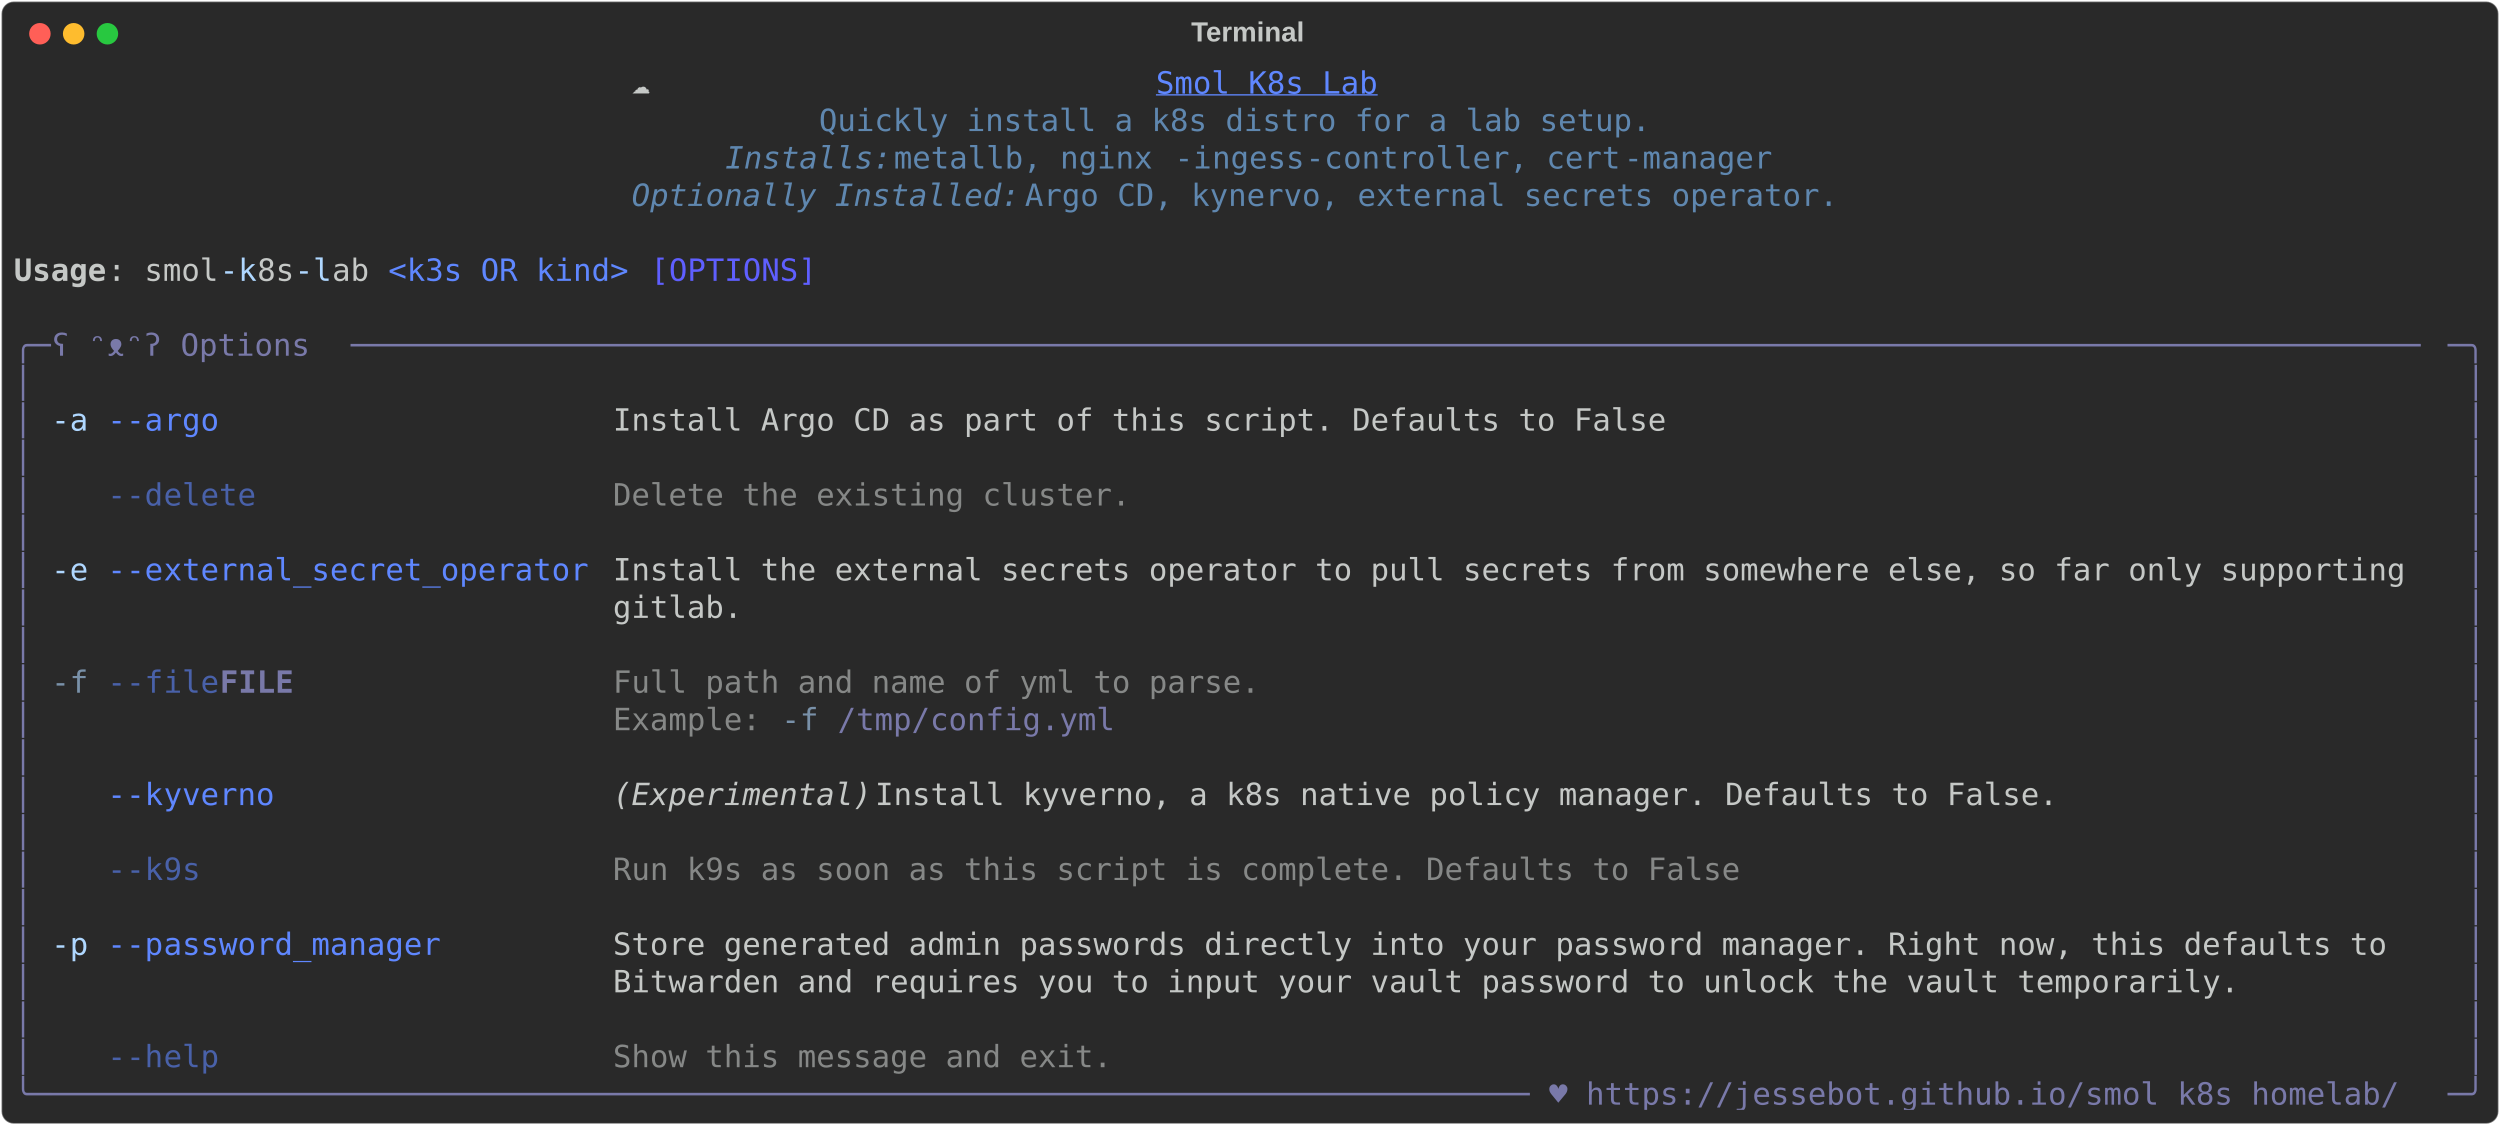
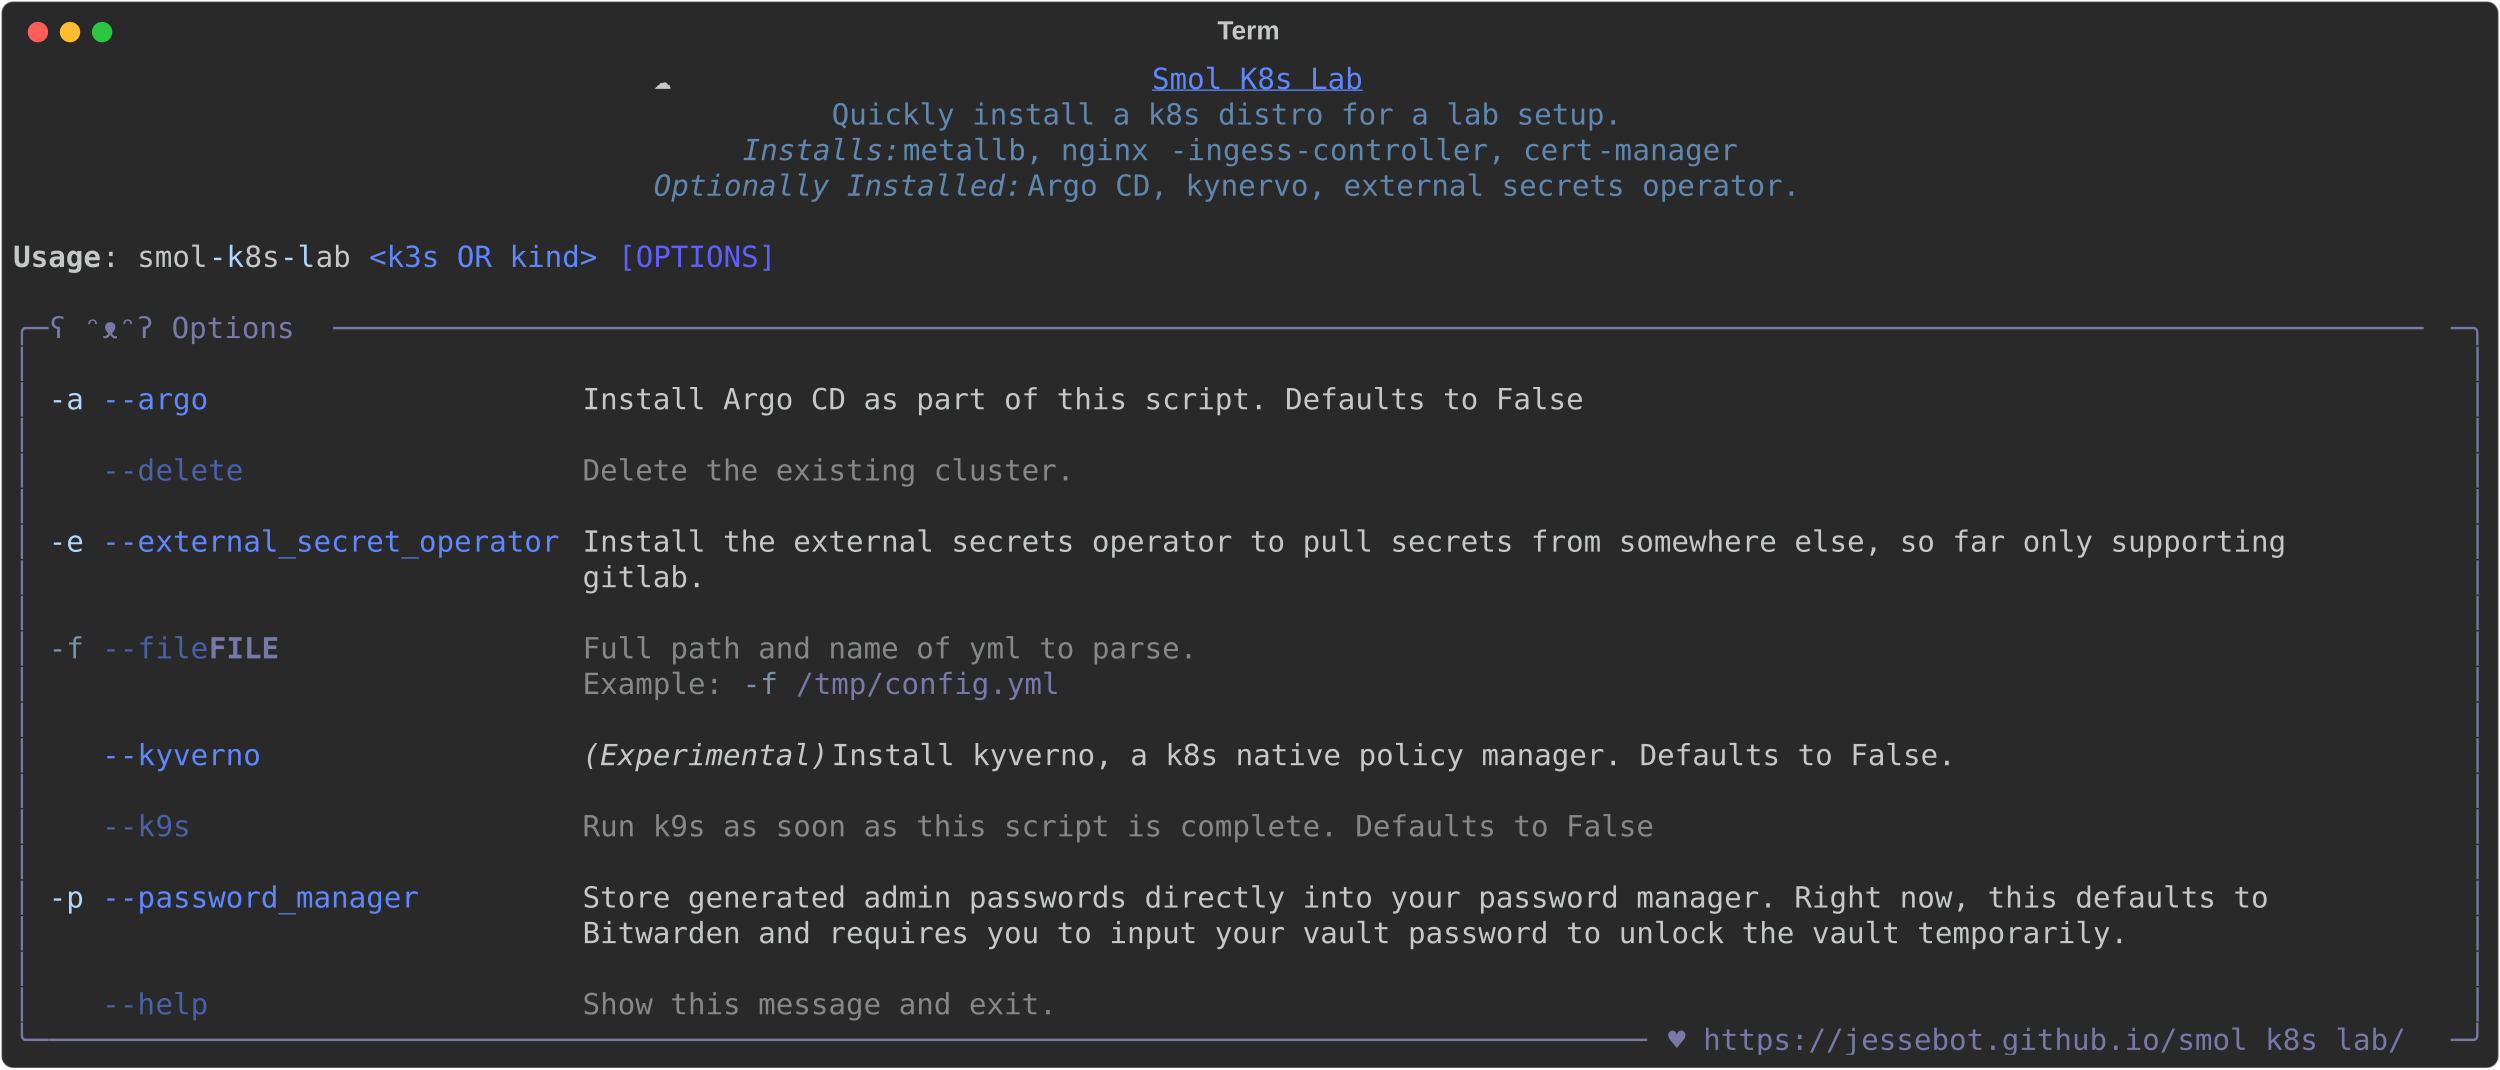
- <svg xmlns="http://www.w3.org/2000/svg" class="rich-terminal" viewBox="0 0 1629 733.2">
+ <svg xmlns="http://www.w3.org/2000/svg" class="rich-terminal" viewBox="0 0 1714 733.2">
  <style>

    @font-face {
        font-family: "Fira Code";
        src: local("FiraCode-Regular"),
                url("https://cdnjs.cloudflare.com/ajax/libs/firacode/6.2.0/woff2/FiraCode-Regular.woff2") format("woff2"),
                url("https://cdnjs.cloudflare.com/ajax/libs/firacode/6.2.0/woff/FiraCode-Regular.woff") format("woff");
        font-style: normal;
        font-weight: 400;
    }
    @font-face {
        font-family: "Fira Code";
        src: local("FiraCode-Bold"),
                url("https://cdnjs.cloudflare.com/ajax/libs/firacode/6.2.0/woff2/FiraCode-Bold.woff2") format("woff2"),
                url("https://cdnjs.cloudflare.com/ajax/libs/firacode/6.2.0/woff/FiraCode-Bold.woff") format("woff");
        font-style: bold;
        font-weight: 700;
    }

-     .terminal-3109643729-matrix {
+     .terminal-3395918740-matrix {
        font-family: Fira Code, monospace;
        font-size: 20px;
        line-height: 24.4px;
        font-variant-east-asian: full-width;
    }

-     .terminal-3109643729-title {
+     .terminal-3395918740-title {
        font-size: 18px;
        font-weight: bold;
        font-family: arial;
    }

-     .terminal-3109643729-r1 { fill: #c5c8c6 }
- .terminal-3109643729-r2 { fill: #5f87ff;text-decoration: underline; }
- .terminal-3109643729-r3 { fill: #5f87af }
- .terminal-3109643729-r4 { fill: #5f87af;font-style: italic; }
- .terminal-3109643729-r5 { fill: #c5c8c6;font-weight: bold }
- .terminal-3109643729-r6 { fill: #afd7ff }
- .terminal-3109643729-r7 { fill: #5f87ff }
- .terminal-3109643729-r8 { fill: #5f5fff }
- .terminal-3109643729-r9 { fill: #7979a9 }
- .terminal-3109643729-r10 { fill: #868887 }
- .terminal-3109643729-r11 { fill: #4961a9 }
- .terminal-3109643729-r12 { fill: #7991a9 }
- .terminal-3109643729-r13 { fill: #7979a9;font-weight: bold }
- .terminal-3109643729-r14 { fill: #c5c8c6;font-style: italic; }
+     .terminal-3395918740-r1 { fill: #c5c8c6 }
+ .terminal-3395918740-r2 { fill: #5f87ff;text-decoration: underline; }
+ .terminal-3395918740-r3 { fill: #5f87af }
+ .terminal-3395918740-r4 { fill: #5f87af;font-style: italic; }
+ .terminal-3395918740-r5 { fill: #c5c8c6;font-weight: bold }
+ .terminal-3395918740-r6 { fill: #afd7ff }
+ .terminal-3395918740-r7 { fill: #5f87ff }
+ .terminal-3395918740-r8 { fill: #5f5fff }
+ .terminal-3395918740-r9 { fill: #7979a9 }
+ .terminal-3395918740-r10 { fill: #868887 }
+ .terminal-3395918740-r11 { fill: #4961a9 }
+ .terminal-3395918740-r12 { fill: #7991a9 }
+ .terminal-3395918740-r13 { fill: #7979a9;font-weight: bold }
+ .terminal-3395918740-r14 { fill: #c5c8c6;font-style: italic; }
    </style>
  <defs>
-     <clipPath id="terminal-3109643729-clip-terminal">
-       <rect x="0" y="0" width="1609.4" height="682.2" />
-     </clipPath>
-     <clipPath id="terminal-3109643729-line-0">
-       <rect x="0" y="1.5" width="1610.4" height="24.65" />
-     </clipPath>
-     <clipPath id="terminal-3109643729-line-1">
-       <rect x="0" y="25.9" width="1610.4" height="24.65" />
-     </clipPath>
-     <clipPath id="terminal-3109643729-line-2">
-       <rect x="0" y="50.3" width="1610.4" height="24.65" />
-     </clipPath>
-     <clipPath id="terminal-3109643729-line-3">
-       <rect x="0" y="74.7" width="1610.4" height="24.65" />
-     </clipPath>
-     <clipPath id="terminal-3109643729-line-4">
-       <rect x="0" y="99.1" width="1610.4" height="24.65" />
-     </clipPath>
-     <clipPath id="terminal-3109643729-line-5">
-       <rect x="0" y="123.5" width="1610.4" height="24.65" />
-     </clipPath>
-     <clipPath id="terminal-3109643729-line-6">
-       <rect x="0" y="147.9" width="1610.4" height="24.65" />
-     </clipPath>
-     <clipPath id="terminal-3109643729-line-7">
-       <rect x="0" y="172.3" width="1610.4" height="24.65" />
-     </clipPath>
-     <clipPath id="terminal-3109643729-line-8">
-       <rect x="0" y="196.7" width="1610.4" height="24.65" />
-     </clipPath>
-     <clipPath id="terminal-3109643729-line-9">
-       <rect x="0" y="221.1" width="1610.4" height="24.65" />
-     </clipPath>
-     <clipPath id="terminal-3109643729-line-10">
-       <rect x="0" y="245.5" width="1610.4" height="24.65" />
-     </clipPath>
-     <clipPath id="terminal-3109643729-line-11">
-       <rect x="0" y="269.9" width="1610.4" height="24.65" />
-     </clipPath>
-     <clipPath id="terminal-3109643729-line-12">
-       <rect x="0" y="294.3" width="1610.4" height="24.65" />
-     </clipPath>
-     <clipPath id="terminal-3109643729-line-13">
-       <rect x="0" y="318.7" width="1610.4" height="24.65" />
-     </clipPath>
-     <clipPath id="terminal-3109643729-line-14">
-       <rect x="0" y="343.1" width="1610.4" height="24.65" />
-     </clipPath>
-     <clipPath id="terminal-3109643729-line-15">
-       <rect x="0" y="367.5" width="1610.4" height="24.65" />
-     </clipPath>
-     <clipPath id="terminal-3109643729-line-16">
-       <rect x="0" y="391.9" width="1610.4" height="24.65" />
-     </clipPath>
-     <clipPath id="terminal-3109643729-line-17">
-       <rect x="0" y="416.3" width="1610.4" height="24.65" />
-     </clipPath>
-     <clipPath id="terminal-3109643729-line-18">
-       <rect x="0" y="440.7" width="1610.4" height="24.65" />
-     </clipPath>
-     <clipPath id="terminal-3109643729-line-19">
-       <rect x="0" y="465.1" width="1610.4" height="24.65" />
-     </clipPath>
-     <clipPath id="terminal-3109643729-line-20">
-       <rect x="0" y="489.5" width="1610.4" height="24.65" />
-     </clipPath>
-     <clipPath id="terminal-3109643729-line-21">
-       <rect x="0" y="513.9" width="1610.4" height="24.65" />
-     </clipPath>
-     <clipPath id="terminal-3109643729-line-22">
-       <rect x="0" y="538.3" width="1610.4" height="24.65" />
-     </clipPath>
-     <clipPath id="terminal-3109643729-line-23">
-       <rect x="0" y="562.7" width="1610.4" height="24.65" />
-     </clipPath>
-     <clipPath id="terminal-3109643729-line-24">
-       <rect x="0" y="587.1" width="1610.4" height="24.65" />
-     </clipPath>
-     <clipPath id="terminal-3109643729-line-25">
-       <rect x="0" y="611.5" width="1610.4" height="24.65" />
-     </clipPath>
-     <clipPath id="terminal-3109643729-line-26">
-       <rect x="0" y="635.9" width="1610.4" height="24.65" />
+     <clipPath id="terminal-3395918740-clip-terminal">
+       <rect x="0" y="0" width="1694.8" height="682.2" />
+     </clipPath>
+     <clipPath id="terminal-3395918740-line-0">
+       <rect x="0" y="1.5" width="1695.8" height="24.65" />
+     </clipPath>
+     <clipPath id="terminal-3395918740-line-1">
+       <rect x="0" y="25.9" width="1695.8" height="24.65" />
+     </clipPath>
+     <clipPath id="terminal-3395918740-line-2">
+       <rect x="0" y="50.3" width="1695.8" height="24.65" />
+     </clipPath>
+     <clipPath id="terminal-3395918740-line-3">
+       <rect x="0" y="74.7" width="1695.8" height="24.65" />
+     </clipPath>
+     <clipPath id="terminal-3395918740-line-4">
+       <rect x="0" y="99.1" width="1695.8" height="24.65" />
+     </clipPath>
+     <clipPath id="terminal-3395918740-line-5">
+       <rect x="0" y="123.5" width="1695.8" height="24.65" />
+     </clipPath>
+     <clipPath id="terminal-3395918740-line-6">
+       <rect x="0" y="147.9" width="1695.8" height="24.65" />
+     </clipPath>
+     <clipPath id="terminal-3395918740-line-7">
+       <rect x="0" y="172.3" width="1695.8" height="24.65" />
+     </clipPath>
+     <clipPath id="terminal-3395918740-line-8">
+       <rect x="0" y="196.7" width="1695.8" height="24.65" />
+     </clipPath>
+     <clipPath id="terminal-3395918740-line-9">
+       <rect x="0" y="221.1" width="1695.8" height="24.65" />
+     </clipPath>
+     <clipPath id="terminal-3395918740-line-10">
+       <rect x="0" y="245.5" width="1695.8" height="24.65" />
+     </clipPath>
+     <clipPath id="terminal-3395918740-line-11">
+       <rect x="0" y="269.9" width="1695.8" height="24.65" />
+     </clipPath>
+     <clipPath id="terminal-3395918740-line-12">
+       <rect x="0" y="294.3" width="1695.8" height="24.65" />
+     </clipPath>
+     <clipPath id="terminal-3395918740-line-13">
+       <rect x="0" y="318.7" width="1695.8" height="24.65" />
+     </clipPath>
+     <clipPath id="terminal-3395918740-line-14">
+       <rect x="0" y="343.1" width="1695.8" height="24.65" />
+     </clipPath>
+     <clipPath id="terminal-3395918740-line-15">
+       <rect x="0" y="367.5" width="1695.8" height="24.65" />
+     </clipPath>
+     <clipPath id="terminal-3395918740-line-16">
+       <rect x="0" y="391.9" width="1695.8" height="24.65" />
+     </clipPath>
+     <clipPath id="terminal-3395918740-line-17">
+       <rect x="0" y="416.3" width="1695.8" height="24.65" />
+     </clipPath>
+     <clipPath id="terminal-3395918740-line-18">
+       <rect x="0" y="440.7" width="1695.8" height="24.65" />
+     </clipPath>
+     <clipPath id="terminal-3395918740-line-19">
+       <rect x="0" y="465.1" width="1695.8" height="24.65" />
+     </clipPath>
+     <clipPath id="terminal-3395918740-line-20">
+       <rect x="0" y="489.5" width="1695.8" height="24.65" />
+     </clipPath>
+     <clipPath id="terminal-3395918740-line-21">
+       <rect x="0" y="513.9" width="1695.8" height="24.65" />
+     </clipPath>
+     <clipPath id="terminal-3395918740-line-22">
+       <rect x="0" y="538.3" width="1695.8" height="24.65" />
+     </clipPath>
+     <clipPath id="terminal-3395918740-line-23">
+       <rect x="0" y="562.7" width="1695.8" height="24.65" />
+     </clipPath>
+     <clipPath id="terminal-3395918740-line-24">
+       <rect x="0" y="587.1" width="1695.8" height="24.65" />
+     </clipPath>
+     <clipPath id="terminal-3395918740-line-25">
+       <rect x="0" y="611.5" width="1695.8" height="24.65" />
+     </clipPath>
+     <clipPath id="terminal-3395918740-line-26">
+       <rect x="0" y="635.9" width="1695.8" height="24.65" />
    </clipPath>
  </defs>
-   <rect fill="#292929" stroke="rgba(255,255,255,0.35)" stroke-width="1" x="1" y="1" width="1627" height="731.2" rx="8" />
-   <text class="terminal-3109643729-title" fill="#c5c8c6" text-anchor="middle" x="813" y="27">Terminal</text>
+   <rect fill="#292929" stroke="rgba(255,255,255,0.35)" stroke-width="1" x="1" y="1" width="1712" height="731.2" rx="8" />
+   <text class="terminal-3395918740-title" fill="#c5c8c6" text-anchor="middle" x="856" y="27">Term</text>
  <g transform="translate(26,22)">
    <circle cx="0" cy="0" r="7" fill="#ff5f57" />
    <circle cx="22" cy="0" r="7" fill="#febc2e" />
    <circle cx="44" cy="0" r="7" fill="#28c840" />
  </g>
-   <g transform="translate(9, 41)" clip-path="url(#terminal-3109643729-clip-terminal)">
-     <g class="terminal-3109643729-matrix">
-       <text class="terminal-3109643729-r1" x="402.6" y="20" textLength="341.6" clip-path="url(#terminal-3109643729-line-0)">                          ☁ </text>
-       <text class="terminal-3109643729-r2" x="744.2" y="20" textLength="146.4" clip-path="url(#terminal-3109643729-line-0)">Smol K8s Lab</text>
-       <text class="terminal-3109643729-r1" x="1610.4" y="20" textLength="12.2" clip-path="url(#terminal-3109643729-line-0)">
- </text>
-       <text class="terminal-3109643729-r3" x="524.6" y="44.4" textLength="549" clip-path="url(#terminal-3109643729-line-1)">Quickly install a k8s distro for a lab setup.</text>
-       <text class="terminal-3109643729-r1" x="1610.4" y="44.4" textLength="12.2" clip-path="url(#terminal-3109643729-line-1)">
- </text>
-       <text class="terminal-3109643729-r4" x="463.6" y="68.8" textLength="109.8" clip-path="url(#terminal-3109643729-line-2)">Installs:</text>
-       <text class="terminal-3109643729-r3" x="573.4" y="68.8" textLength="183" clip-path="url(#terminal-3109643729-line-2)"> metallb, nginx</text>
-       <text class="terminal-3109643729-r3" x="756.4" y="68.8" textLength="24.4" clip-path="url(#terminal-3109643729-line-2)">-i</text>
-       <text class="terminal-3109643729-r3" x="780.8" y="68.8" textLength="61" clip-path="url(#terminal-3109643729-line-2)">ngess</text>
-       <text class="terminal-3109643729-r3" x="841.8" y="68.8" textLength="24.4" clip-path="url(#terminal-3109643729-line-2)">-c</text>
-       <text class="terminal-3109643729-r3" x="866.2" y="68.8" textLength="183" clip-path="url(#terminal-3109643729-line-2)">ontroller, cert</text>
-       <text class="terminal-3109643729-r3" x="1049.2" y="68.8" textLength="24.4" clip-path="url(#terminal-3109643729-line-2)">-m</text>
-       <text class="terminal-3109643729-r3" x="1073.6" y="68.8" textLength="73.2" clip-path="url(#terminal-3109643729-line-2)">anager</text>
-       <text class="terminal-3109643729-r1" x="1610.4" y="68.8" textLength="12.2" clip-path="url(#terminal-3109643729-line-2)">
- </text>
-       <text class="terminal-3109643729-r4" x="402.6" y="93.2" textLength="256.2" clip-path="url(#terminal-3109643729-line-3)">Optionally Installed:</text>
-       <text class="terminal-3109643729-r3" x="658.8" y="93.2" textLength="549" clip-path="url(#terminal-3109643729-line-3)"> Argo CD, kynervo, external secrets operator.</text>
-       <text class="terminal-3109643729-r1" x="1610.4" y="93.2" textLength="12.2" clip-path="url(#terminal-3109643729-line-3)">
- </text>
-       <text class="terminal-3109643729-r1" x="1610.4" y="117.6" textLength="12.2" clip-path="url(#terminal-3109643729-line-4)">
- </text>
-       <text class="terminal-3109643729-r5" x="0" y="142" textLength="61" clip-path="url(#terminal-3109643729-line-5)">Usage</text>
-       <text class="terminal-3109643729-r1" x="61" y="142" textLength="73.2" clip-path="url(#terminal-3109643729-line-5)">: smol</text>
-       <text class="terminal-3109643729-r6" x="134.2" y="142" textLength="24.4" clip-path="url(#terminal-3109643729-line-5)">-k</text>
-       <text class="terminal-3109643729-r1" x="158.6" y="142" textLength="24.4" clip-path="url(#terminal-3109643729-line-5)">8s</text>
-       <text class="terminal-3109643729-r6" x="183" y="142" textLength="24.4" clip-path="url(#terminal-3109643729-line-5)">-l</text>
-       <text class="terminal-3109643729-r1" x="207.4" y="142" textLength="36.6" clip-path="url(#terminal-3109643729-line-5)">ab </text>
-       <text class="terminal-3109643729-r7" x="244" y="142" textLength="170.8" clip-path="url(#terminal-3109643729-line-5)">&lt;k3s OR kind&gt; </text>
-       <text class="terminal-3109643729-r8" x="414.8" y="142" textLength="109.8" clip-path="url(#terminal-3109643729-line-5)">[OPTIONS]</text>
-       <text class="terminal-3109643729-r1" x="1610.4" y="142" textLength="12.2" clip-path="url(#terminal-3109643729-line-5)">
- </text>
-       <text class="terminal-3109643729-r1" x="1610.4" y="166.4" textLength="12.2" clip-path="url(#terminal-3109643729-line-6)">
- </text>
-       <text class="terminal-3109643729-r9" x="0" y="190.8" textLength="24.4" clip-path="url(#terminal-3109643729-line-7)">╭─</text>
-       <text class="terminal-3109643729-r9" x="24.4" y="190.8" textLength="195.2" clip-path="url(#terminal-3109643729-line-7)"> ʕ ᵔᴥᵔʔ Options </text>
-       <text class="terminal-3109643729-r9" x="219.6" y="190.8" textLength="1366.4" clip-path="url(#terminal-3109643729-line-7)">────────────────────────────────────────────────────────────────────────────────────────────────────────────────</text>
-       <text class="terminal-3109643729-r9" x="1586" y="190.8" textLength="24.4" clip-path="url(#terminal-3109643729-line-7)">─╮</text>
-       <text class="terminal-3109643729-r1" x="1610.4" y="190.8" textLength="12.2" clip-path="url(#terminal-3109643729-line-7)">
- </text>
-       <text class="terminal-3109643729-r9" x="0" y="215.2" textLength="12.2" clip-path="url(#terminal-3109643729-line-8)">│</text>
-       <text class="terminal-3109643729-r9" x="1598.2" y="215.2" textLength="12.2" clip-path="url(#terminal-3109643729-line-8)">│</text>
-       <text class="terminal-3109643729-r1" x="1610.4" y="215.2" textLength="12.2" clip-path="url(#terminal-3109643729-line-8)">
- </text>
-       <text class="terminal-3109643729-r9" x="0" y="239.6" textLength="12.2" clip-path="url(#terminal-3109643729-line-9)">│</text>
-       <text class="terminal-3109643729-r6" x="24.4" y="239.6" textLength="24.4" clip-path="url(#terminal-3109643729-line-9)">-a</text>
-       <text class="terminal-3109643729-r7" x="61" y="239.6" textLength="12.2" clip-path="url(#terminal-3109643729-line-9)">-</text>
-       <text class="terminal-3109643729-r7" x="73.2" y="239.6" textLength="24.4" clip-path="url(#terminal-3109643729-line-9)">-a</text>
-       <text class="terminal-3109643729-r7" x="97.6" y="239.6" textLength="36.6" clip-path="url(#terminal-3109643729-line-9)">rgo</text>
-       <text class="terminal-3109643729-r1" x="390.4" y="239.6" textLength="1183.4" clip-path="url(#terminal-3109643729-line-9)">Install Argo CD as part of this script. Defaults to False                                        </text>
-       <text class="terminal-3109643729-r9" x="1598.2" y="239.6" textLength="12.2" clip-path="url(#terminal-3109643729-line-9)">│</text>
-       <text class="terminal-3109643729-r1" x="1610.4" y="239.6" textLength="12.2" clip-path="url(#terminal-3109643729-line-9)">
- </text>
-       <text class="terminal-3109643729-r9" x="0" y="264" textLength="12.2" clip-path="url(#terminal-3109643729-line-10)">│</text>
-       <text class="terminal-3109643729-r9" x="1598.2" y="264" textLength="12.2" clip-path="url(#terminal-3109643729-line-10)">│</text>
-       <text class="terminal-3109643729-r1" x="1610.4" y="264" textLength="12.2" clip-path="url(#terminal-3109643729-line-10)">
- </text>
-       <text class="terminal-3109643729-r9" x="0" y="288.4" textLength="12.2" clip-path="url(#terminal-3109643729-line-11)">│</text>
-       <text class="terminal-3109643729-r11" x="61" y="288.4" textLength="12.2" clip-path="url(#terminal-3109643729-line-11)">-</text>
-       <text class="terminal-3109643729-r11" x="73.2" y="288.4" textLength="24.4" clip-path="url(#terminal-3109643729-line-11)">-d</text>
-       <text class="terminal-3109643729-r11" x="97.6" y="288.4" textLength="61" clip-path="url(#terminal-3109643729-line-11)">elete</text>
-       <text class="terminal-3109643729-r10" x="390.4" y="288.4" textLength="1183.4" clip-path="url(#terminal-3109643729-line-11)">Delete the existing cluster.                                                                     </text>
-       <text class="terminal-3109643729-r9" x="1598.2" y="288.4" textLength="12.2" clip-path="url(#terminal-3109643729-line-11)">│</text>
-       <text class="terminal-3109643729-r1" x="1610.4" y="288.4" textLength="12.2" clip-path="url(#terminal-3109643729-line-11)">
- </text>
-       <text class="terminal-3109643729-r9" x="0" y="312.8" textLength="12.2" clip-path="url(#terminal-3109643729-line-12)">│</text>
-       <text class="terminal-3109643729-r9" x="1598.2" y="312.8" textLength="12.2" clip-path="url(#terminal-3109643729-line-12)">│</text>
-       <text class="terminal-3109643729-r1" x="1610.4" y="312.8" textLength="12.2" clip-path="url(#terminal-3109643729-line-12)">
- </text>
-       <text class="terminal-3109643729-r9" x="0" y="337.2" textLength="12.2" clip-path="url(#terminal-3109643729-line-13)">│</text>
-       <text class="terminal-3109643729-r6" x="24.4" y="337.2" textLength="24.4" clip-path="url(#terminal-3109643729-line-13)">-e</text>
-       <text class="terminal-3109643729-r7" x="61" y="337.2" textLength="12.2" clip-path="url(#terminal-3109643729-line-13)">-</text>
-       <text class="terminal-3109643729-r7" x="73.2" y="337.2" textLength="24.4" clip-path="url(#terminal-3109643729-line-13)">-e</text>
-       <text class="terminal-3109643729-r7" x="97.6" y="337.2" textLength="280.6" clip-path="url(#terminal-3109643729-line-13)">xternal_secret_operator</text>
-       <text class="terminal-3109643729-r1" x="390.4" y="337.2" textLength="1183.4" clip-path="url(#terminal-3109643729-line-13)">Install the external secrets operator to pull secrets from somewhere else, so far only supporting</text>
-       <text class="terminal-3109643729-r9" x="1598.2" y="337.2" textLength="12.2" clip-path="url(#terminal-3109643729-line-13)">│</text>
-       <text class="terminal-3109643729-r1" x="1610.4" y="337.2" textLength="12.2" clip-path="url(#terminal-3109643729-line-13)">
- </text>
-       <text class="terminal-3109643729-r9" x="0" y="361.6" textLength="12.2" clip-path="url(#terminal-3109643729-line-14)">│</text>
-       <text class="terminal-3109643729-r1" x="390.4" y="361.6" textLength="1183.4" clip-path="url(#terminal-3109643729-line-14)">gitlab.                                                                                          </text>
-       <text class="terminal-3109643729-r9" x="1598.2" y="361.6" textLength="12.2" clip-path="url(#terminal-3109643729-line-14)">│</text>
-       <text class="terminal-3109643729-r1" x="1610.4" y="361.6" textLength="12.2" clip-path="url(#terminal-3109643729-line-14)">
- </text>
-       <text class="terminal-3109643729-r9" x="0" y="386" textLength="12.2" clip-path="url(#terminal-3109643729-line-15)">│</text>
-       <text class="terminal-3109643729-r9" x="1598.2" y="386" textLength="12.2" clip-path="url(#terminal-3109643729-line-15)">│</text>
-       <text class="terminal-3109643729-r1" x="1610.4" y="386" textLength="12.2" clip-path="url(#terminal-3109643729-line-15)">
- </text>
-       <text class="terminal-3109643729-r9" x="0" y="410.4" textLength="12.2" clip-path="url(#terminal-3109643729-line-16)">│</text>
-       <text class="terminal-3109643729-r12" x="24.4" y="410.4" textLength="24.4" clip-path="url(#terminal-3109643729-line-16)">-f</text>
-       <text class="terminal-3109643729-r11" x="61" y="410.4" textLength="12.2" clip-path="url(#terminal-3109643729-line-16)">-</text>
-       <text class="terminal-3109643729-r11" x="73.2" y="410.4" textLength="24.4" clip-path="url(#terminal-3109643729-line-16)">-f</text>
-       <text class="terminal-3109643729-r11" x="97.6" y="410.4" textLength="36.6" clip-path="url(#terminal-3109643729-line-16)">ile</text>
-       <text class="terminal-3109643729-r13" x="134.2" y="410.4" textLength="61" clip-path="url(#terminal-3109643729-line-16)"> FILE</text>
-       <text class="terminal-3109643729-r10" x="390.4" y="410.4" textLength="1183.4" clip-path="url(#terminal-3109643729-line-16)">Full path and name of yml to parse.                                                              </text>
-       <text class="terminal-3109643729-r9" x="1598.2" y="410.4" textLength="12.2" clip-path="url(#terminal-3109643729-line-16)">│</text>
-       <text class="terminal-3109643729-r1" x="1610.4" y="410.4" textLength="12.2" clip-path="url(#terminal-3109643729-line-16)">
- </text>
-       <text class="terminal-3109643729-r9" x="0" y="434.8" textLength="12.2" clip-path="url(#terminal-3109643729-line-17)">│</text>
-       <text class="terminal-3109643729-r10" x="390.4" y="434.8" textLength="109.8" clip-path="url(#terminal-3109643729-line-17)">Example: </text>
-       <text class="terminal-3109643729-r12" x="500.2" y="434.8" textLength="24.4" clip-path="url(#terminal-3109643729-line-17)">-f</text>
-       <text class="terminal-3109643729-r9" x="536.8" y="434.8" textLength="183" clip-path="url(#terminal-3109643729-line-17)">/tmp/config.yml</text>
-       <text class="terminal-3109643729-r9" x="1598.2" y="434.8" textLength="12.2" clip-path="url(#terminal-3109643729-line-17)">│</text>
-       <text class="terminal-3109643729-r1" x="1610.4" y="434.8" textLength="12.2" clip-path="url(#terminal-3109643729-line-17)">
- </text>
-       <text class="terminal-3109643729-r9" x="0" y="459.2" textLength="12.2" clip-path="url(#terminal-3109643729-line-18)">│</text>
-       <text class="terminal-3109643729-r9" x="1598.2" y="459.2" textLength="12.2" clip-path="url(#terminal-3109643729-line-18)">│</text>
-       <text class="terminal-3109643729-r1" x="1610.4" y="459.2" textLength="12.2" clip-path="url(#terminal-3109643729-line-18)">
- </text>
-       <text class="terminal-3109643729-r9" x="0" y="483.6" textLength="12.2" clip-path="url(#terminal-3109643729-line-19)">│</text>
-       <text class="terminal-3109643729-r7" x="61" y="483.6" textLength="12.2" clip-path="url(#terminal-3109643729-line-19)">-</text>
-       <text class="terminal-3109643729-r7" x="73.2" y="483.6" textLength="24.4" clip-path="url(#terminal-3109643729-line-19)">-k</text>
-       <text class="terminal-3109643729-r7" x="97.6" y="483.6" textLength="73.2" clip-path="url(#terminal-3109643729-line-19)">yverno</text>
-       <text class="terminal-3109643729-r14" x="390.4" y="483.6" textLength="170.8" clip-path="url(#terminal-3109643729-line-19)">(Experimental)</text>
-       <text class="terminal-3109643729-r1" x="561.2" y="483.6" textLength="1012.6" clip-path="url(#terminal-3109643729-line-19)"> Install kyverno, a k8s native policy manager. Defaults to False.                  </text>
-       <text class="terminal-3109643729-r9" x="1598.2" y="483.6" textLength="12.2" clip-path="url(#terminal-3109643729-line-19)">│</text>
-       <text class="terminal-3109643729-r1" x="1610.4" y="483.6" textLength="12.2" clip-path="url(#terminal-3109643729-line-19)">
- </text>
-       <text class="terminal-3109643729-r9" x="0" y="508" textLength="12.2" clip-path="url(#terminal-3109643729-line-20)">│</text>
-       <text class="terminal-3109643729-r9" x="1598.2" y="508" textLength="12.2" clip-path="url(#terminal-3109643729-line-20)">│</text>
-       <text class="terminal-3109643729-r1" x="1610.4" y="508" textLength="12.2" clip-path="url(#terminal-3109643729-line-20)">
- </text>
-       <text class="terminal-3109643729-r9" x="0" y="532.4" textLength="12.2" clip-path="url(#terminal-3109643729-line-21)">│</text>
-       <text class="terminal-3109643729-r11" x="61" y="532.4" textLength="12.2" clip-path="url(#terminal-3109643729-line-21)">-</text>
-       <text class="terminal-3109643729-r11" x="73.2" y="532.4" textLength="24.4" clip-path="url(#terminal-3109643729-line-21)">-k</text>
-       <text class="terminal-3109643729-r11" x="97.6" y="532.4" textLength="24.4" clip-path="url(#terminal-3109643729-line-21)">9s</text>
-       <text class="terminal-3109643729-r10" x="390.4" y="532.4" textLength="1183.4" clip-path="url(#terminal-3109643729-line-21)">Run k9s as soon as this script is complete. Defaults to False                                    </text>
-       <text class="terminal-3109643729-r9" x="1598.2" y="532.4" textLength="12.2" clip-path="url(#terminal-3109643729-line-21)">│</text>
-       <text class="terminal-3109643729-r1" x="1610.4" y="532.4" textLength="12.2" clip-path="url(#terminal-3109643729-line-21)">
- </text>
-       <text class="terminal-3109643729-r9" x="0" y="556.8" textLength="12.2" clip-path="url(#terminal-3109643729-line-22)">│</text>
-       <text class="terminal-3109643729-r9" x="1598.2" y="556.8" textLength="12.2" clip-path="url(#terminal-3109643729-line-22)">│</text>
-       <text class="terminal-3109643729-r1" x="1610.4" y="556.8" textLength="12.2" clip-path="url(#terminal-3109643729-line-22)">
- </text>
-       <text class="terminal-3109643729-r9" x="0" y="581.2" textLength="12.2" clip-path="url(#terminal-3109643729-line-23)">│</text>
-       <text class="terminal-3109643729-r6" x="24.4" y="581.2" textLength="24.4" clip-path="url(#terminal-3109643729-line-23)">-p</text>
-       <text class="terminal-3109643729-r7" x="61" y="581.2" textLength="12.2" clip-path="url(#terminal-3109643729-line-23)">-</text>
-       <text class="terminal-3109643729-r7" x="73.2" y="581.2" textLength="24.4" clip-path="url(#terminal-3109643729-line-23)">-p</text>
-       <text class="terminal-3109643729-r7" x="97.6" y="581.2" textLength="183" clip-path="url(#terminal-3109643729-line-23)">assword_manager</text>
-       <text class="terminal-3109643729-r1" x="390.4" y="581.2" textLength="1183.4" clip-path="url(#terminal-3109643729-line-23)">Store generated admin passwords directly into your password manager. Right now, this defaults to </text>
-       <text class="terminal-3109643729-r9" x="1598.2" y="581.2" textLength="12.2" clip-path="url(#terminal-3109643729-line-23)">│</text>
-       <text class="terminal-3109643729-r1" x="1610.4" y="581.2" textLength="12.2" clip-path="url(#terminal-3109643729-line-23)">
- </text>
-       <text class="terminal-3109643729-r9" x="0" y="605.6" textLength="12.2" clip-path="url(#terminal-3109643729-line-24)">│</text>
-       <text class="terminal-3109643729-r1" x="390.4" y="605.6" textLength="1183.4" clip-path="url(#terminal-3109643729-line-24)">Bitwarden and requires you to input your vault password to unlock the vault temporarily.         </text>
-       <text class="terminal-3109643729-r9" x="1598.2" y="605.6" textLength="12.2" clip-path="url(#terminal-3109643729-line-24)">│</text>
-       <text class="terminal-3109643729-r1" x="1610.4" y="605.6" textLength="12.2" clip-path="url(#terminal-3109643729-line-24)">
- </text>
-       <text class="terminal-3109643729-r9" x="0" y="630" textLength="12.2" clip-path="url(#terminal-3109643729-line-25)">│</text>
-       <text class="terminal-3109643729-r9" x="1598.2" y="630" textLength="12.2" clip-path="url(#terminal-3109643729-line-25)">│</text>
-       <text class="terminal-3109643729-r1" x="1610.4" y="630" textLength="12.2" clip-path="url(#terminal-3109643729-line-25)">
- </text>
-       <text class="terminal-3109643729-r9" x="0" y="654.4" textLength="12.2" clip-path="url(#terminal-3109643729-line-26)">│</text>
-       <text class="terminal-3109643729-r11" x="61" y="654.4" textLength="12.2" clip-path="url(#terminal-3109643729-line-26)">-</text>
-       <text class="terminal-3109643729-r11" x="73.2" y="654.4" textLength="24.4" clip-path="url(#terminal-3109643729-line-26)">-h</text>
-       <text class="terminal-3109643729-r11" x="97.6" y="654.4" textLength="36.6" clip-path="url(#terminal-3109643729-line-26)">elp</text>
-       <text class="terminal-3109643729-r10" x="390.4" y="654.4" textLength="1183.4" clip-path="url(#terminal-3109643729-line-26)">Show this message and exit.                                                                      </text>
-       <text class="terminal-3109643729-r9" x="1598.2" y="654.4" textLength="12.2" clip-path="url(#terminal-3109643729-line-26)">│</text>
-       <text class="terminal-3109643729-r1" x="1610.4" y="654.4" textLength="12.2" clip-path="url(#terminal-3109643729-line-26)">
- </text>
-       <text class="terminal-3109643729-r9" x="0" y="678.8" textLength="24.4" clip-path="url(#terminal-3109643729-line-27)">╰─</text>
-       <text class="terminal-3109643729-r9" x="24.4" y="678.8" textLength="976" clip-path="url(#terminal-3109643729-line-27)">────────────────────────────────────────────────────────────────────────────────</text>
-       <text class="terminal-3109643729-r9" x="1000.4" y="678.8" textLength="585.6" clip-path="url(#terminal-3109643729-line-27)"> ♥ https://jessebot.github.io/smol_k8s_homelab/ </text>
-       <text class="terminal-3109643729-r9" x="1586" y="678.8" textLength="24.4" clip-path="url(#terminal-3109643729-line-27)">─╯</text>
-       <text class="terminal-3109643729-r1" x="1610.4" y="678.8" textLength="12.2" clip-path="url(#terminal-3109643729-line-27)">
+   <g transform="translate(9, 41)" clip-path="url(#terminal-3395918740-clip-terminal)">
+     <g class="terminal-3395918740-matrix">
+       <text class="terminal-3395918740-r1" x="439.2" y="20" textLength="341.6" clip-path="url(#terminal-3395918740-line-0)">                          ☁ </text>
+       <text class="terminal-3395918740-r2" x="780.8" y="20" textLength="146.4" clip-path="url(#terminal-3395918740-line-0)">Smol K8s Lab</text>
+       <text class="terminal-3395918740-r1" x="1695.8" y="20" textLength="12.2" clip-path="url(#terminal-3395918740-line-0)">
+ </text>
+       <text class="terminal-3395918740-r3" x="561.2" y="44.4" textLength="549" clip-path="url(#terminal-3395918740-line-1)">Quickly install a k8s distro for a lab setup.</text>
+       <text class="terminal-3395918740-r1" x="1695.8" y="44.4" textLength="12.2" clip-path="url(#terminal-3395918740-line-1)">
+ </text>
+       <text class="terminal-3395918740-r4" x="500.2" y="68.8" textLength="109.8" clip-path="url(#terminal-3395918740-line-2)">Installs:</text>
+       <text class="terminal-3395918740-r3" x="610" y="68.8" textLength="183" clip-path="url(#terminal-3395918740-line-2)"> metallb, nginx</text>
+       <text class="terminal-3395918740-r3" x="793" y="68.8" textLength="24.4" clip-path="url(#terminal-3395918740-line-2)">-i</text>
+       <text class="terminal-3395918740-r3" x="817.4" y="68.8" textLength="61" clip-path="url(#terminal-3395918740-line-2)">ngess</text>
+       <text class="terminal-3395918740-r3" x="878.4" y="68.8" textLength="24.4" clip-path="url(#terminal-3395918740-line-2)">-c</text>
+       <text class="terminal-3395918740-r3" x="902.8" y="68.8" textLength="183" clip-path="url(#terminal-3395918740-line-2)">ontroller, cert</text>
+       <text class="terminal-3395918740-r3" x="1085.8" y="68.8" textLength="24.4" clip-path="url(#terminal-3395918740-line-2)">-m</text>
+       <text class="terminal-3395918740-r3" x="1110.2" y="68.8" textLength="73.2" clip-path="url(#terminal-3395918740-line-2)">anager</text>
+       <text class="terminal-3395918740-r1" x="1695.8" y="68.8" textLength="12.2" clip-path="url(#terminal-3395918740-line-2)">
+ </text>
+       <text class="terminal-3395918740-r4" x="439.2" y="93.2" textLength="256.2" clip-path="url(#terminal-3395918740-line-3)">Optionally Installed:</text>
+       <text class="terminal-3395918740-r3" x="695.4" y="93.2" textLength="549" clip-path="url(#terminal-3395918740-line-3)"> Argo CD, kynervo, external secrets operator.</text>
+       <text class="terminal-3395918740-r1" x="1695.8" y="93.2" textLength="12.2" clip-path="url(#terminal-3395918740-line-3)">
+ </text>
+       <text class="terminal-3395918740-r1" x="1695.8" y="117.6" textLength="12.2" clip-path="url(#terminal-3395918740-line-4)">
+ </text>
+       <text class="terminal-3395918740-r5" x="0" y="142" textLength="61" clip-path="url(#terminal-3395918740-line-5)">Usage</text>
+       <text class="terminal-3395918740-r1" x="61" y="142" textLength="73.2" clip-path="url(#terminal-3395918740-line-5)">: smol</text>
+       <text class="terminal-3395918740-r6" x="134.2" y="142" textLength="24.4" clip-path="url(#terminal-3395918740-line-5)">-k</text>
+       <text class="terminal-3395918740-r1" x="158.6" y="142" textLength="24.4" clip-path="url(#terminal-3395918740-line-5)">8s</text>
+       <text class="terminal-3395918740-r6" x="183" y="142" textLength="24.4" clip-path="url(#terminal-3395918740-line-5)">-l</text>
+       <text class="terminal-3395918740-r1" x="207.4" y="142" textLength="36.6" clip-path="url(#terminal-3395918740-line-5)">ab </text>
+       <text class="terminal-3395918740-r7" x="244" y="142" textLength="170.8" clip-path="url(#terminal-3395918740-line-5)">&lt;k3s OR kind&gt; </text>
+       <text class="terminal-3395918740-r8" x="414.8" y="142" textLength="109.8" clip-path="url(#terminal-3395918740-line-5)">[OPTIONS]</text>
+       <text class="terminal-3395918740-r1" x="1695.8" y="142" textLength="12.2" clip-path="url(#terminal-3395918740-line-5)">
+ </text>
+       <text class="terminal-3395918740-r1" x="1695.8" y="166.4" textLength="12.2" clip-path="url(#terminal-3395918740-line-6)">
+ </text>
+       <text class="terminal-3395918740-r9" x="0" y="190.8" textLength="24.4" clip-path="url(#terminal-3395918740-line-7)">╭─</text>
+       <text class="terminal-3395918740-r9" x="24.4" y="190.8" textLength="195.2" clip-path="url(#terminal-3395918740-line-7)"> ʕ ᵔᴥᵔʔ Options </text>
+       <text class="terminal-3395918740-r9" x="219.6" y="190.8" textLength="1451.8" clip-path="url(#terminal-3395918740-line-7)">───────────────────────────────────────────────────────────────────────────────────────────────────────────────────────</text>
+       <text class="terminal-3395918740-r9" x="1671.4" y="190.8" textLength="24.4" clip-path="url(#terminal-3395918740-line-7)">─╮</text>
+       <text class="terminal-3395918740-r1" x="1695.8" y="190.8" textLength="12.2" clip-path="url(#terminal-3395918740-line-7)">
+ </text>
+       <text class="terminal-3395918740-r9" x="0" y="215.2" textLength="12.2" clip-path="url(#terminal-3395918740-line-8)">│</text>
+       <text class="terminal-3395918740-r9" x="1683.6" y="215.2" textLength="12.2" clip-path="url(#terminal-3395918740-line-8)">│</text>
+       <text class="terminal-3395918740-r1" x="1695.8" y="215.2" textLength="12.2" clip-path="url(#terminal-3395918740-line-8)">
+ </text>
+       <text class="terminal-3395918740-r9" x="0" y="239.6" textLength="12.2" clip-path="url(#terminal-3395918740-line-9)">│</text>
+       <text class="terminal-3395918740-r6" x="24.4" y="239.6" textLength="24.4" clip-path="url(#terminal-3395918740-line-9)">-a</text>
+       <text class="terminal-3395918740-r7" x="61" y="239.6" textLength="12.2" clip-path="url(#terminal-3395918740-line-9)">-</text>
+       <text class="terminal-3395918740-r7" x="73.2" y="239.6" textLength="24.4" clip-path="url(#terminal-3395918740-line-9)">-a</text>
+       <text class="terminal-3395918740-r7" x="97.6" y="239.6" textLength="36.6" clip-path="url(#terminal-3395918740-line-9)">rgo</text>
+       <text class="terminal-3395918740-r1" x="390.4" y="239.6" textLength="1268.8" clip-path="url(#terminal-3395918740-line-9)">Install Argo CD as part of this script. Defaults to False                                               </text>
+       <text class="terminal-3395918740-r9" x="1683.6" y="239.6" textLength="12.2" clip-path="url(#terminal-3395918740-line-9)">│</text>
+       <text class="terminal-3395918740-r1" x="1695.8" y="239.6" textLength="12.2" clip-path="url(#terminal-3395918740-line-9)">
+ </text>
+       <text class="terminal-3395918740-r9" x="0" y="264" textLength="12.2" clip-path="url(#terminal-3395918740-line-10)">│</text>
+       <text class="terminal-3395918740-r9" x="1683.6" y="264" textLength="12.2" clip-path="url(#terminal-3395918740-line-10)">│</text>
+       <text class="terminal-3395918740-r1" x="1695.8" y="264" textLength="12.2" clip-path="url(#terminal-3395918740-line-10)">
+ </text>
+       <text class="terminal-3395918740-r9" x="0" y="288.4" textLength="12.2" clip-path="url(#terminal-3395918740-line-11)">│</text>
+       <text class="terminal-3395918740-r11" x="61" y="288.4" textLength="12.2" clip-path="url(#terminal-3395918740-line-11)">-</text>
+       <text class="terminal-3395918740-r11" x="73.2" y="288.4" textLength="24.4" clip-path="url(#terminal-3395918740-line-11)">-d</text>
+       <text class="terminal-3395918740-r11" x="97.6" y="288.4" textLength="61" clip-path="url(#terminal-3395918740-line-11)">elete</text>
+       <text class="terminal-3395918740-r10" x="390.4" y="288.4" textLength="1268.8" clip-path="url(#terminal-3395918740-line-11)">Delete the existing cluster.                                                                            </text>
+       <text class="terminal-3395918740-r9" x="1683.6" y="288.4" textLength="12.2" clip-path="url(#terminal-3395918740-line-11)">│</text>
+       <text class="terminal-3395918740-r1" x="1695.8" y="288.4" textLength="12.2" clip-path="url(#terminal-3395918740-line-11)">
+ </text>
+       <text class="terminal-3395918740-r9" x="0" y="312.8" textLength="12.2" clip-path="url(#terminal-3395918740-line-12)">│</text>
+       <text class="terminal-3395918740-r9" x="1683.6" y="312.8" textLength="12.2" clip-path="url(#terminal-3395918740-line-12)">│</text>
+       <text class="terminal-3395918740-r1" x="1695.8" y="312.8" textLength="12.2" clip-path="url(#terminal-3395918740-line-12)">
+ </text>
+       <text class="terminal-3395918740-r9" x="0" y="337.2" textLength="12.2" clip-path="url(#terminal-3395918740-line-13)">│</text>
+       <text class="terminal-3395918740-r6" x="24.4" y="337.2" textLength="24.4" clip-path="url(#terminal-3395918740-line-13)">-e</text>
+       <text class="terminal-3395918740-r7" x="61" y="337.2" textLength="12.2" clip-path="url(#terminal-3395918740-line-13)">-</text>
+       <text class="terminal-3395918740-r7" x="73.2" y="337.2" textLength="24.4" clip-path="url(#terminal-3395918740-line-13)">-e</text>
+       <text class="terminal-3395918740-r7" x="97.6" y="337.2" textLength="280.6" clip-path="url(#terminal-3395918740-line-13)">xternal_secret_operator</text>
+       <text class="terminal-3395918740-r1" x="390.4" y="337.2" textLength="1268.8" clip-path="url(#terminal-3395918740-line-13)">Install the external secrets operator to pull secrets from somewhere else, so far only supporting       </text>
+       <text class="terminal-3395918740-r9" x="1683.6" y="337.2" textLength="12.2" clip-path="url(#terminal-3395918740-line-13)">│</text>
+       <text class="terminal-3395918740-r1" x="1695.8" y="337.2" textLength="12.2" clip-path="url(#terminal-3395918740-line-13)">
+ </text>
+       <text class="terminal-3395918740-r9" x="0" y="361.6" textLength="12.2" clip-path="url(#terminal-3395918740-line-14)">│</text>
+       <text class="terminal-3395918740-r1" x="390.4" y="361.6" textLength="1268.8" clip-path="url(#terminal-3395918740-line-14)">gitlab.                                                                                                 </text>
+       <text class="terminal-3395918740-r9" x="1683.6" y="361.6" textLength="12.2" clip-path="url(#terminal-3395918740-line-14)">│</text>
+       <text class="terminal-3395918740-r1" x="1695.8" y="361.6" textLength="12.2" clip-path="url(#terminal-3395918740-line-14)">
+ </text>
+       <text class="terminal-3395918740-r9" x="0" y="386" textLength="12.2" clip-path="url(#terminal-3395918740-line-15)">│</text>
+       <text class="terminal-3395918740-r9" x="1683.6" y="386" textLength="12.2" clip-path="url(#terminal-3395918740-line-15)">│</text>
+       <text class="terminal-3395918740-r1" x="1695.8" y="386" textLength="12.2" clip-path="url(#terminal-3395918740-line-15)">
+ </text>
+       <text class="terminal-3395918740-r9" x="0" y="410.4" textLength="12.2" clip-path="url(#terminal-3395918740-line-16)">│</text>
+       <text class="terminal-3395918740-r12" x="24.4" y="410.4" textLength="24.4" clip-path="url(#terminal-3395918740-line-16)">-f</text>
+       <text class="terminal-3395918740-r11" x="61" y="410.4" textLength="12.2" clip-path="url(#terminal-3395918740-line-16)">-</text>
+       <text class="terminal-3395918740-r11" x="73.2" y="410.4" textLength="24.4" clip-path="url(#terminal-3395918740-line-16)">-f</text>
+       <text class="terminal-3395918740-r11" x="97.6" y="410.4" textLength="36.6" clip-path="url(#terminal-3395918740-line-16)">ile</text>
+       <text class="terminal-3395918740-r13" x="134.2" y="410.4" textLength="61" clip-path="url(#terminal-3395918740-line-16)"> FILE</text>
+       <text class="terminal-3395918740-r10" x="390.4" y="410.4" textLength="1268.8" clip-path="url(#terminal-3395918740-line-16)">Full path and name of yml to parse.                                                                     </text>
+       <text class="terminal-3395918740-r9" x="1683.6" y="410.4" textLength="12.2" clip-path="url(#terminal-3395918740-line-16)">│</text>
+       <text class="terminal-3395918740-r1" x="1695.8" y="410.4" textLength="12.2" clip-path="url(#terminal-3395918740-line-16)">
+ </text>
+       <text class="terminal-3395918740-r9" x="0" y="434.8" textLength="12.2" clip-path="url(#terminal-3395918740-line-17)">│</text>
+       <text class="terminal-3395918740-r10" x="390.4" y="434.8" textLength="109.8" clip-path="url(#terminal-3395918740-line-17)">Example: </text>
+       <text class="terminal-3395918740-r12" x="500.2" y="434.8" textLength="24.4" clip-path="url(#terminal-3395918740-line-17)">-f</text>
+       <text class="terminal-3395918740-r9" x="536.8" y="434.8" textLength="183" clip-path="url(#terminal-3395918740-line-17)">/tmp/config.yml</text>
+       <text class="terminal-3395918740-r9" x="1683.6" y="434.8" textLength="12.2" clip-path="url(#terminal-3395918740-line-17)">│</text>
+       <text class="terminal-3395918740-r1" x="1695.8" y="434.8" textLength="12.2" clip-path="url(#terminal-3395918740-line-17)">
+ </text>
+       <text class="terminal-3395918740-r9" x="0" y="459.2" textLength="12.2" clip-path="url(#terminal-3395918740-line-18)">│</text>
+       <text class="terminal-3395918740-r9" x="1683.6" y="459.2" textLength="12.2" clip-path="url(#terminal-3395918740-line-18)">│</text>
+       <text class="terminal-3395918740-r1" x="1695.8" y="459.2" textLength="12.2" clip-path="url(#terminal-3395918740-line-18)">
+ </text>
+       <text class="terminal-3395918740-r9" x="0" y="483.6" textLength="12.2" clip-path="url(#terminal-3395918740-line-19)">│</text>
+       <text class="terminal-3395918740-r7" x="61" y="483.6" textLength="12.2" clip-path="url(#terminal-3395918740-line-19)">-</text>
+       <text class="terminal-3395918740-r7" x="73.2" y="483.6" textLength="24.4" clip-path="url(#terminal-3395918740-line-19)">-k</text>
+       <text class="terminal-3395918740-r7" x="97.6" y="483.6" textLength="73.2" clip-path="url(#terminal-3395918740-line-19)">yverno</text>
+       <text class="terminal-3395918740-r14" x="390.4" y="483.6" textLength="170.8" clip-path="url(#terminal-3395918740-line-19)">(Experimental)</text>
+       <text class="terminal-3395918740-r1" x="561.2" y="483.6" textLength="1098" clip-path="url(#terminal-3395918740-line-19)"> Install kyverno, a k8s native policy manager. Defaults to False.                         </text>
+       <text class="terminal-3395918740-r9" x="1683.6" y="483.6" textLength="12.2" clip-path="url(#terminal-3395918740-line-19)">│</text>
+       <text class="terminal-3395918740-r1" x="1695.8" y="483.6" textLength="12.2" clip-path="url(#terminal-3395918740-line-19)">
+ </text>
+       <text class="terminal-3395918740-r9" x="0" y="508" textLength="12.2" clip-path="url(#terminal-3395918740-line-20)">│</text>
+       <text class="terminal-3395918740-r9" x="1683.6" y="508" textLength="12.2" clip-path="url(#terminal-3395918740-line-20)">│</text>
+       <text class="terminal-3395918740-r1" x="1695.8" y="508" textLength="12.2" clip-path="url(#terminal-3395918740-line-20)">
+ </text>
+       <text class="terminal-3395918740-r9" x="0" y="532.4" textLength="12.2" clip-path="url(#terminal-3395918740-line-21)">│</text>
+       <text class="terminal-3395918740-r11" x="61" y="532.4" textLength="12.2" clip-path="url(#terminal-3395918740-line-21)">-</text>
+       <text class="terminal-3395918740-r11" x="73.2" y="532.4" textLength="24.4" clip-path="url(#terminal-3395918740-line-21)">-k</text>
+       <text class="terminal-3395918740-r11" x="97.6" y="532.4" textLength="24.4" clip-path="url(#terminal-3395918740-line-21)">9s</text>
+       <text class="terminal-3395918740-r10" x="390.4" y="532.4" textLength="1268.8" clip-path="url(#terminal-3395918740-line-21)">Run k9s as soon as this script is complete. Defaults to False                                           </text>
+       <text class="terminal-3395918740-r9" x="1683.6" y="532.4" textLength="12.2" clip-path="url(#terminal-3395918740-line-21)">│</text>
+       <text class="terminal-3395918740-r1" x="1695.8" y="532.4" textLength="12.2" clip-path="url(#terminal-3395918740-line-21)">
+ </text>
+       <text class="terminal-3395918740-r9" x="0" y="556.8" textLength="12.2" clip-path="url(#terminal-3395918740-line-22)">│</text>
+       <text class="terminal-3395918740-r9" x="1683.6" y="556.8" textLength="12.2" clip-path="url(#terminal-3395918740-line-22)">│</text>
+       <text class="terminal-3395918740-r1" x="1695.8" y="556.8" textLength="12.2" clip-path="url(#terminal-3395918740-line-22)">
+ </text>
+       <text class="terminal-3395918740-r9" x="0" y="581.2" textLength="12.2" clip-path="url(#terminal-3395918740-line-23)">│</text>
+       <text class="terminal-3395918740-r6" x="24.4" y="581.2" textLength="24.4" clip-path="url(#terminal-3395918740-line-23)">-p</text>
+       <text class="terminal-3395918740-r7" x="61" y="581.2" textLength="12.2" clip-path="url(#terminal-3395918740-line-23)">-</text>
+       <text class="terminal-3395918740-r7" x="73.2" y="581.2" textLength="24.4" clip-path="url(#terminal-3395918740-line-23)">-p</text>
+       <text class="terminal-3395918740-r7" x="97.6" y="581.2" textLength="183" clip-path="url(#terminal-3395918740-line-23)">assword_manager</text>
+       <text class="terminal-3395918740-r1" x="390.4" y="581.2" textLength="1268.8" clip-path="url(#terminal-3395918740-line-23)">Store generated admin passwords directly into your password manager. Right now, this defaults to        </text>
+       <text class="terminal-3395918740-r9" x="1683.6" y="581.2" textLength="12.2" clip-path="url(#terminal-3395918740-line-23)">│</text>
+       <text class="terminal-3395918740-r1" x="1695.8" y="581.2" textLength="12.2" clip-path="url(#terminal-3395918740-line-23)">
+ </text>
+       <text class="terminal-3395918740-r9" x="0" y="605.6" textLength="12.2" clip-path="url(#terminal-3395918740-line-24)">│</text>
+       <text class="terminal-3395918740-r1" x="390.4" y="605.6" textLength="1268.8" clip-path="url(#terminal-3395918740-line-24)">Bitwarden and requires you to input your vault password to unlock the vault temporarily.                </text>
+       <text class="terminal-3395918740-r9" x="1683.6" y="605.6" textLength="12.2" clip-path="url(#terminal-3395918740-line-24)">│</text>
+       <text class="terminal-3395918740-r1" x="1695.8" y="605.6" textLength="12.2" clip-path="url(#terminal-3395918740-line-24)">
+ </text>
+       <text class="terminal-3395918740-r9" x="0" y="630" textLength="12.2" clip-path="url(#terminal-3395918740-line-25)">│</text>
+       <text class="terminal-3395918740-r9" x="1683.6" y="630" textLength="12.2" clip-path="url(#terminal-3395918740-line-25)">│</text>
+       <text class="terminal-3395918740-r1" x="1695.8" y="630" textLength="12.2" clip-path="url(#terminal-3395918740-line-25)">
+ </text>
+       <text class="terminal-3395918740-r9" x="0" y="654.4" textLength="12.2" clip-path="url(#terminal-3395918740-line-26)">│</text>
+       <text class="terminal-3395918740-r11" x="61" y="654.4" textLength="12.2" clip-path="url(#terminal-3395918740-line-26)">-</text>
+       <text class="terminal-3395918740-r11" x="73.2" y="654.4" textLength="24.4" clip-path="url(#terminal-3395918740-line-26)">-h</text>
+       <text class="terminal-3395918740-r11" x="97.6" y="654.4" textLength="36.6" clip-path="url(#terminal-3395918740-line-26)">elp</text>
+       <text class="terminal-3395918740-r10" x="390.4" y="654.4" textLength="1268.8" clip-path="url(#terminal-3395918740-line-26)">Show this message and exit.                                                                             </text>
+       <text class="terminal-3395918740-r9" x="1683.6" y="654.4" textLength="12.2" clip-path="url(#terminal-3395918740-line-26)">│</text>
+       <text class="terminal-3395918740-r1" x="1695.8" y="654.4" textLength="12.2" clip-path="url(#terminal-3395918740-line-26)">
+ </text>
+       <text class="terminal-3395918740-r9" x="0" y="678.8" textLength="24.4" clip-path="url(#terminal-3395918740-line-27)">╰─</text>
+       <text class="terminal-3395918740-r9" x="24.4" y="678.8" textLength="1110.2" clip-path="url(#terminal-3395918740-line-27)">───────────────────────────────────────────────────────────────────────────────────────────</text>
+       <text class="terminal-3395918740-r9" x="1134.6" y="678.8" textLength="536.8" clip-path="url(#terminal-3395918740-line-27)"> ♥ https://jessebot.github.io/smol_k8s_lab/ </text>
+       <text class="terminal-3395918740-r9" x="1671.4" y="678.8" textLength="24.4" clip-path="url(#terminal-3395918740-line-27)">─╯</text>
+       <text class="terminal-3395918740-r1" x="1695.8" y="678.8" textLength="12.2" clip-path="url(#terminal-3395918740-line-27)">
</text>
    </g>
  </g>
</svg>
